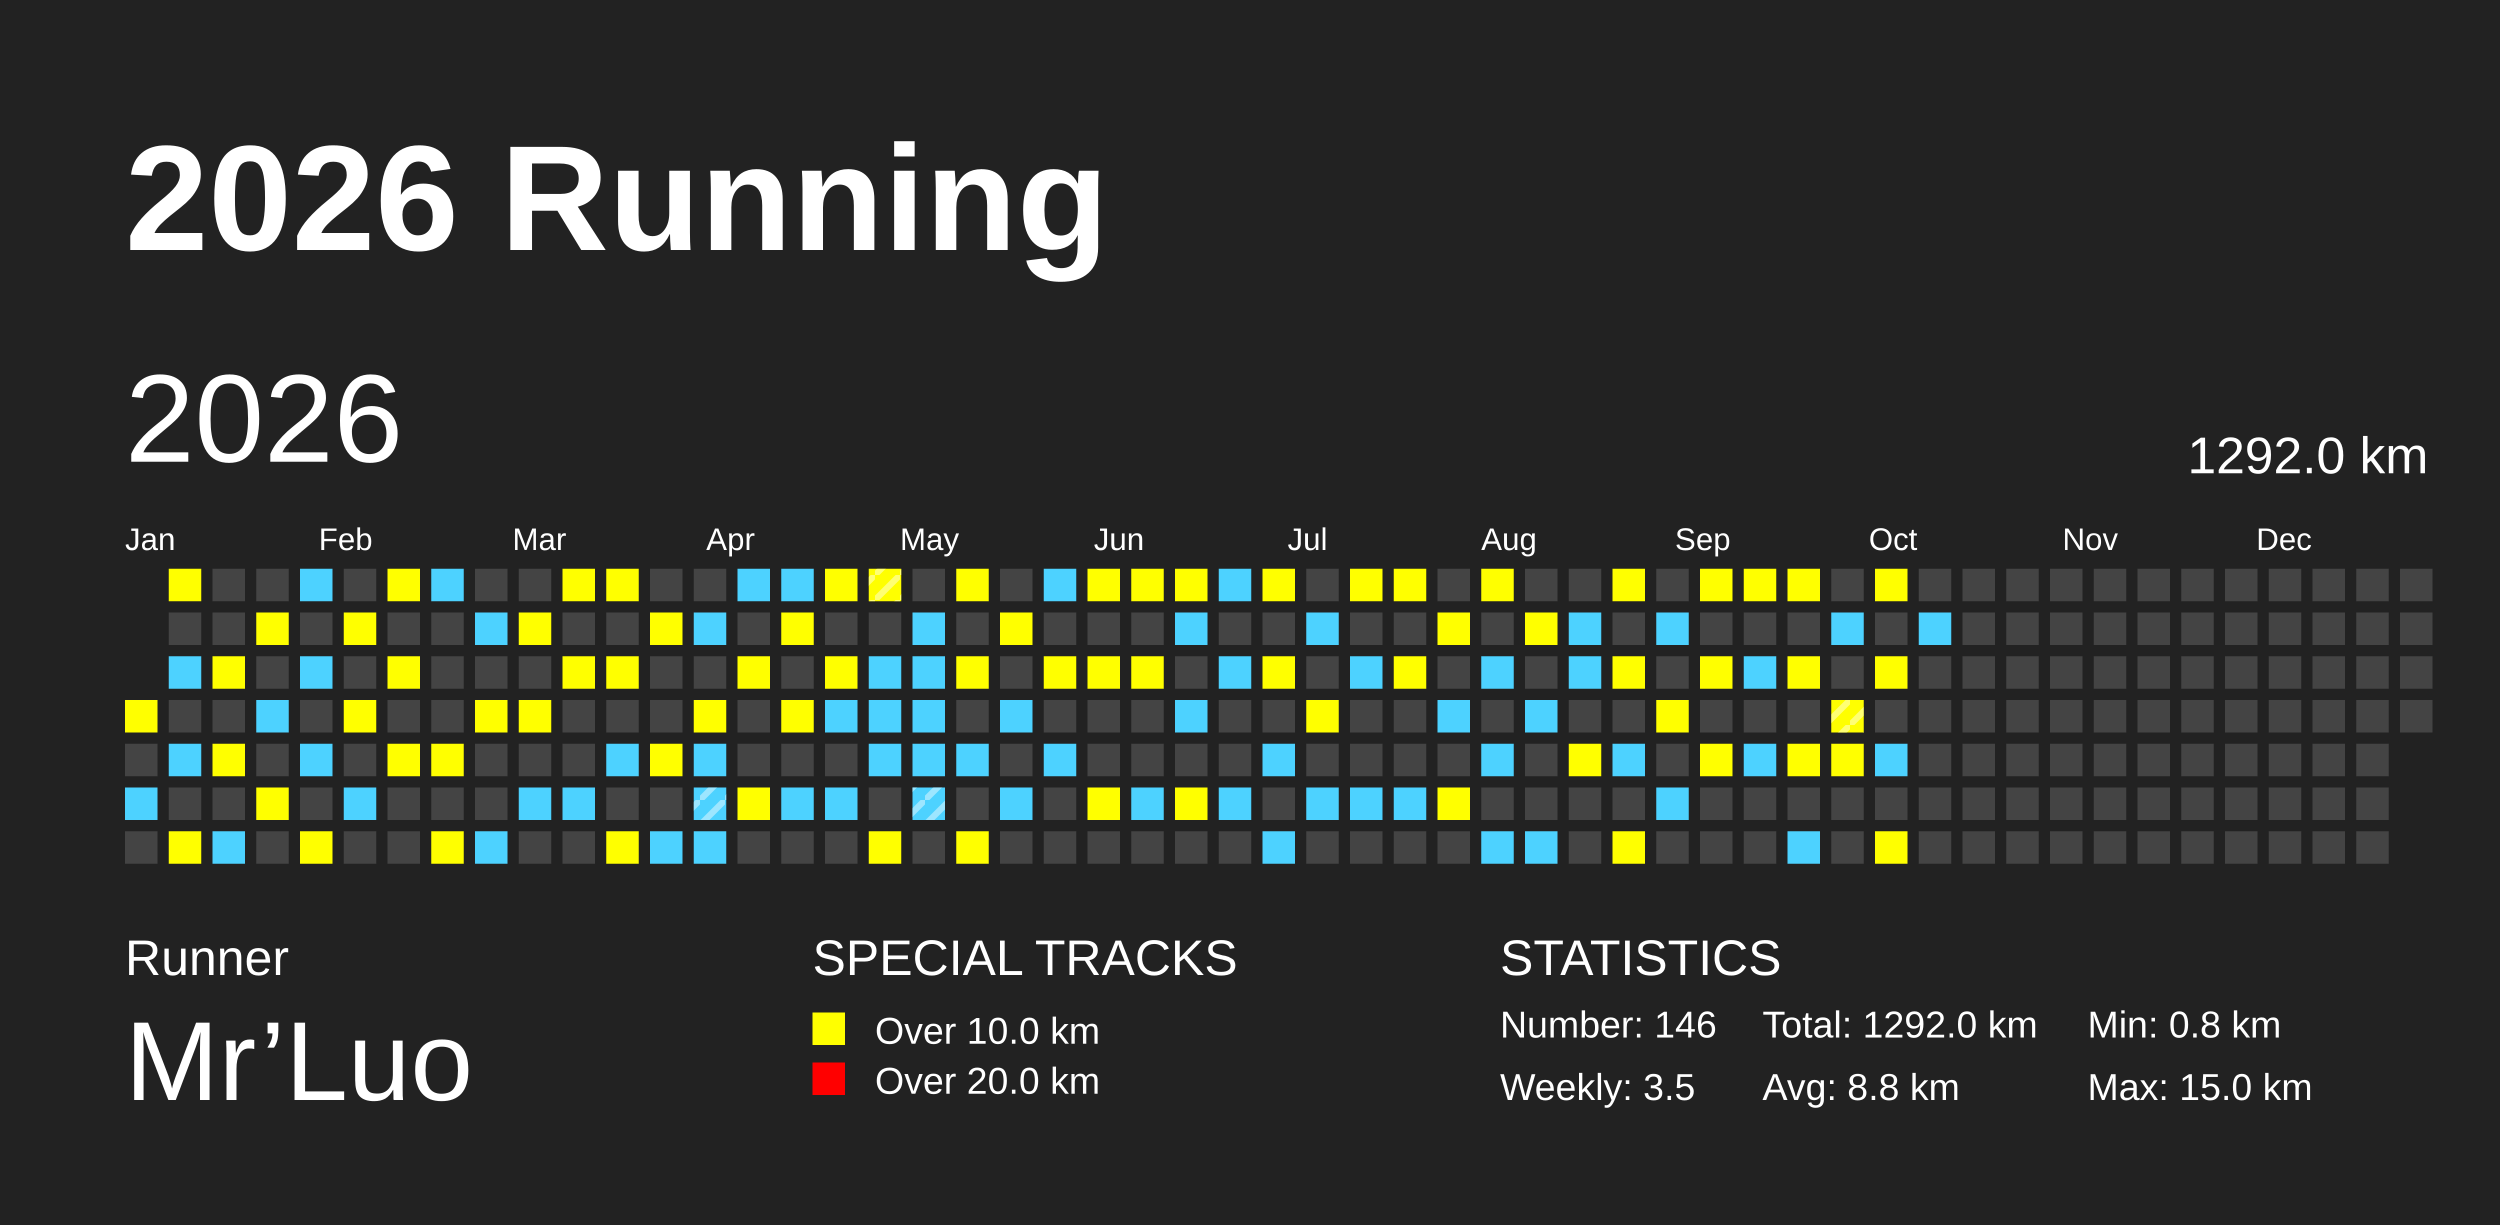
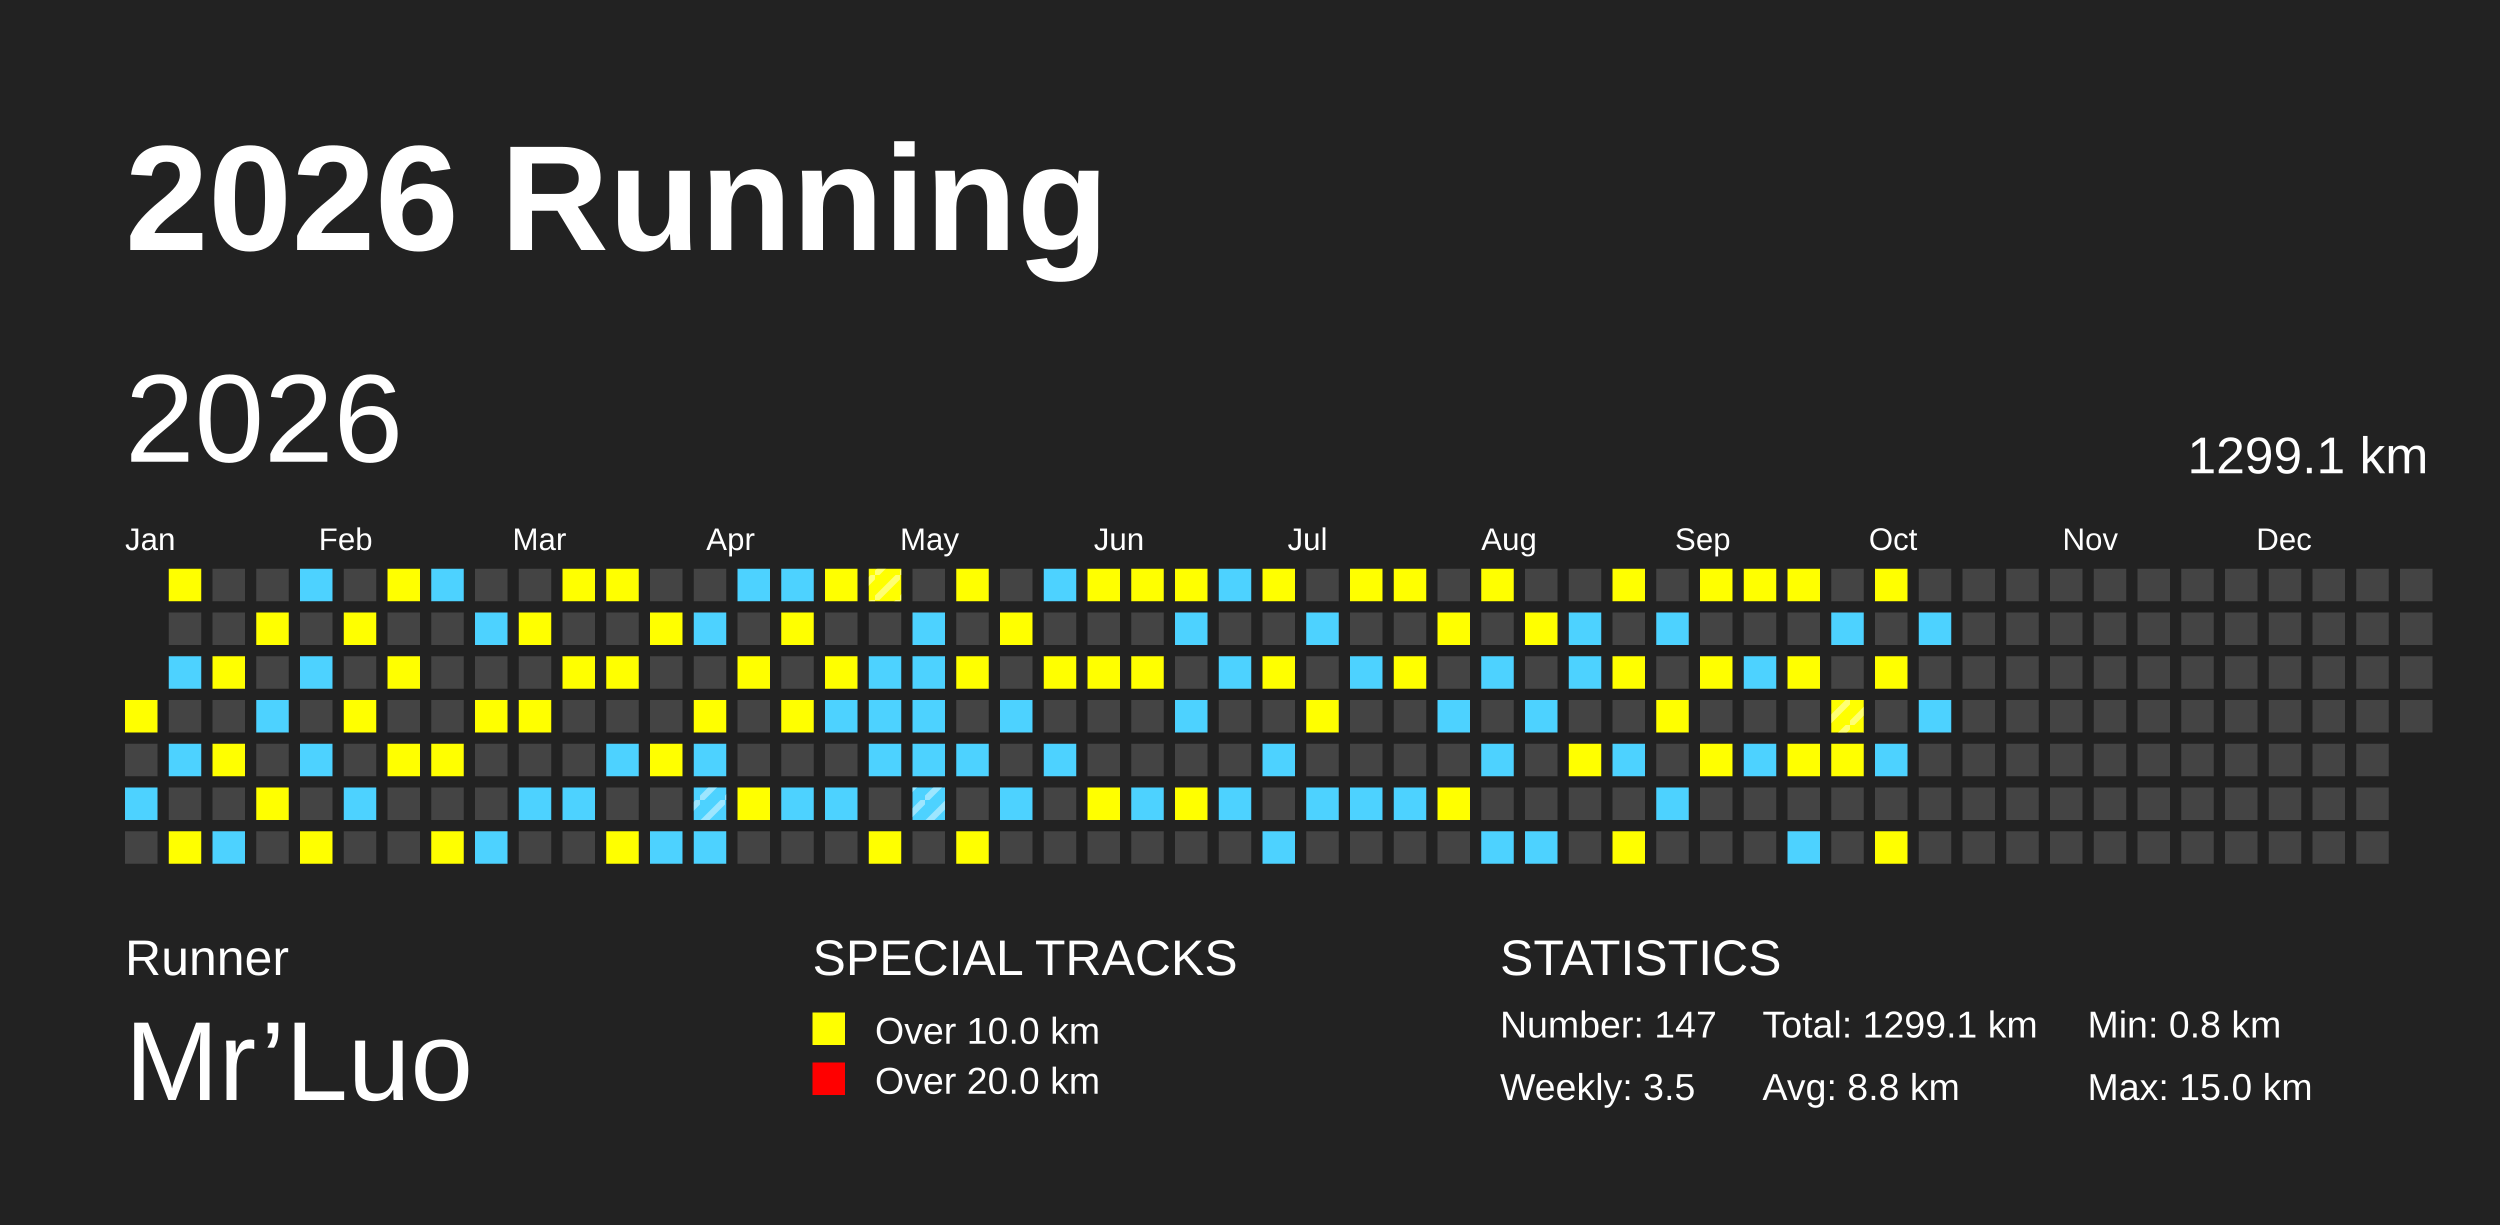
<svg xmlns="http://www.w3.org/2000/svg" baseProfile="full" height="98mm" version="1.1" viewBox="0,0,200,98" width="200mm">
  <defs>
    <pattern height="2" id="indoor-stripe" patternUnits="userSpaceOnUse" width="2">
      <line stroke="white" stroke-opacity="0.45" stroke-width="0.5" x1="0" x2="2" y1="2" y2="0" />
    </pattern>
  </defs>
  <rect fill="#222222" height="98" width="200" x="0" y="0" />
  <text fill="#FFFFFF" style="font-size:12px; font-family:Arial; font-weight:bold;" x="10" y="20">2026 Running</text>
  <text fill="#FFFFFF" style="font-size:4px; font-family:Arial" x="10" y="78">Runner</text>
  <text fill="#FFFFFF" style="font-size:9px; font-family:Arial" x="10" y="88">Mr’Luo</text>
  <text fill="#FFFFFF" style="font-size:4px; font-family:Arial" x="65" y="78">SPECIAL TRACKS</text>
  <rect fill="yellow" height="2.6" width="2.6" x="65" y="81" />
  <text fill="#FFFFFF" style="font-size:3px; font-family:Arial" x="70" y="83.5">Over 10.0 km</text>
  <rect fill="red" height="2.6" width="2.6" x="65" y="85" />
  <text fill="#FFFFFF" style="font-size:3px; font-family:Arial" x="70" y="87.5">Over 20.0 km</text>
  <text fill="#FFFFFF" style="font-size:4px; font-family:Arial" x="120" y="78">STATISTICS</text>
-   <text fill="#FFFFFF" style="font-size:3px; font-family:Arial" x="120" y="83">Number: 146</text>
+   <text fill="#FFFFFF" style="font-size:3px; font-family:Arial" x="120" y="83">Number: 147</text>
  <text fill="#FFFFFF" style="font-size:3px; font-family:Arial" x="120" y="88">Weekly: 3.5</text>
-   <text fill="#FFFFFF" style="font-size:3px; font-family:Arial" x="141" y="83">Total: 1292.0 km</text>
+   <text fill="#FFFFFF" style="font-size:3px; font-family:Arial" x="141" y="83">Total: 1299.1 km</text>
  <text fill="#FFFFFF" style="font-size:3px; font-family:Arial" x="141" y="88">Avg: 8.8 km</text>
  <text fill="#FFFFFF" style="font-size:3px; font-family:Arial" x="167" y="83">Min: 0.8 km</text>
  <text fill="#FFFFFF" style="font-size:3px; font-family:Arial" x="167" y="88">Max: 15.0 km</text>
  <text dominant-baseline="hanging" fill="#FFFFFF" style="font-size:10.0px; font-family:Arial;" x="10" y="30">2026</text>
-   <text dominant-baseline="hanging" fill="#FFFFFF" style="font-size:4.125px; font-family:Arial;" x="175" y="35">1292.0 km</text>
+   <text dominant-baseline="hanging" fill="#FFFFFF" style="font-size:4.125px; font-family:Arial;" x="175" y="35">1299.1 km</text>
  <text fill="#FFFFFF" style="font-size:2.5px; font-family:Arial" x="10.0" y="44">Jan</text>
  <text fill="#FFFFFF" style="font-size:2.5px; font-family:Arial" x="25.5" y="44">Feb</text>
  <text fill="#FFFFFF" style="font-size:2.5px; font-family:Arial" x="41.0" y="44">Mar</text>
  <text fill="#FFFFFF" style="font-size:2.5px; font-family:Arial" x="56.5" y="44">Apr</text>
  <text fill="#FFFFFF" style="font-size:2.5px; font-family:Arial" x="72.0" y="44">May</text>
  <text fill="#FFFFFF" style="font-size:2.5px; font-family:Arial" x="87.5" y="44">Jun</text>
  <text fill="#FFFFFF" style="font-size:2.5px; font-family:Arial" x="103.0" y="44">Jul</text>
  <text fill="#FFFFFF" style="font-size:2.5px; font-family:Arial" x="118.5" y="44">Aug</text>
  <text fill="#FFFFFF" style="font-size:2.5px; font-family:Arial" x="134.0" y="44">Sep</text>
  <text fill="#FFFFFF" style="font-size:2.5px; font-family:Arial" x="149.5" y="44">Oct</text>
  <text fill="#FFFFFF" style="font-size:2.5px; font-family:Arial" x="165.0" y="44">Nov</text>
  <text fill="#FFFFFF" style="font-size:2.5px; font-family:Arial" x="180.5" y="44">Dec</text>
  <rect fill="yellow" height="2.6" width="2.6" x="10.0" y="56.0" />
  <rect fill="#444444" height="2.6" width="2.6" x="10.0" y="59.5" />
  <rect fill="#4DD2FF" height="2.6" width="2.6" x="10.0" y="63.0" />
  <rect fill="#444444" height="2.6" width="2.6" x="10.0" y="66.5" />
  <rect fill="yellow" height="2.6" width="2.6" x="13.5" y="45.5" />
  <rect fill="#444444" height="2.6" width="2.6" x="13.5" y="49.0" />
  <rect fill="#4DD2FF" height="2.6" width="2.6" x="13.5" y="52.5" />
  <rect fill="#444444" height="2.6" width="2.6" x="13.5" y="56.0" />
  <rect fill="#4DD2FF" height="2.6" width="2.6" x="13.5" y="59.5" />
  <rect fill="#444444" height="2.6" width="2.6" x="13.5" y="63.0" />
  <rect fill="yellow" height="2.6" width="2.6" x="13.5" y="66.5" />
  <rect fill="#444444" height="2.6" width="2.6" x="17.0" y="45.5" />
  <rect fill="#444444" height="2.6" width="2.6" x="17.0" y="49.0" />
  <rect fill="yellow" height="2.6" width="2.6" x="17.0" y="52.5" />
  <rect fill="#444444" height="2.6" width="2.6" x="17.0" y="56.0" />
  <rect fill="yellow" height="2.6" width="2.6" x="17.0" y="59.5" />
  <rect fill="#444444" height="2.6" width="2.6" x="17.0" y="63.0" />
  <rect fill="#4DD2FF" height="2.6" width="2.6" x="17.0" y="66.5" />
  <rect fill="#444444" height="2.6" width="2.6" x="20.5" y="45.5" />
  <rect fill="yellow" height="2.6" width="2.6" x="20.5" y="49.0" />
  <rect fill="#444444" height="2.6" width="2.6" x="20.5" y="52.5" />
  <rect fill="#4DD2FF" height="2.6" width="2.6" x="20.5" y="56.0" />
  <rect fill="#444444" height="2.6" width="2.6" x="20.5" y="59.5" />
  <rect fill="yellow" height="2.6" width="2.6" x="20.5" y="63.0" />
  <rect fill="#444444" height="2.6" width="2.6" x="20.5" y="66.5" />
  <rect fill="#4DD2FF" height="2.6" width="2.6" x="24.0" y="45.5" />
  <rect fill="#444444" height="2.6" width="2.6" x="24.0" y="49.0" />
  <rect fill="#4DD2FF" height="2.6" width="2.6" x="24.0" y="52.5" />
  <rect fill="#444444" height="2.6" width="2.6" x="24.0" y="56.0" />
  <rect fill="#4DD2FF" height="2.6" width="2.6" x="24.0" y="59.5" />
  <rect fill="#444444" height="2.6" width="2.6" x="24.0" y="63.0" />
  <rect fill="yellow" height="2.6" width="2.6" x="24.0" y="66.5" />
  <rect fill="#444444" height="2.6" width="2.6" x="27.5" y="45.5" />
  <rect fill="yellow" height="2.6" width="2.6" x="27.5" y="49.0" />
  <rect fill="#444444" height="2.6" width="2.6" x="27.5" y="52.5" />
  <rect fill="yellow" height="2.6" width="2.6" x="27.5" y="56.0" />
  <rect fill="#444444" height="2.6" width="2.6" x="27.5" y="59.5" />
  <rect fill="#4DD2FF" height="2.6" width="2.6" x="27.5" y="63.0" />
  <rect fill="#444444" height="2.6" width="2.6" x="27.5" y="66.5" />
  <rect fill="yellow" height="2.6" width="2.6" x="31.0" y="45.5" />
  <rect fill="#444444" height="2.6" width="2.6" x="31.0" y="49.0" />
  <rect fill="yellow" height="2.6" width="2.6" x="31.0" y="52.5" />
  <rect fill="#444444" height="2.6" width="2.6" x="31.0" y="56.0" />
  <rect fill="yellow" height="2.6" width="2.6" x="31.0" y="59.5" />
  <rect fill="#444444" height="2.6" width="2.6" x="31.0" y="63.0" />
  <rect fill="#444444" height="2.6" width="2.6" x="31.0" y="66.5" />
  <rect fill="#4DD2FF" height="2.6" width="2.6" x="34.5" y="45.5" />
  <rect fill="#444444" height="2.6" width="2.6" x="34.5" y="49.0" />
  <rect fill="#444444" height="2.6" width="2.6" x="34.5" y="52.5" />
  <rect fill="#444444" height="2.6" width="2.6" x="34.5" y="56.0" />
  <rect fill="yellow" height="2.6" width="2.6" x="34.5" y="59.5" />
  <rect fill="#444444" height="2.6" width="2.6" x="34.5" y="63.0" />
  <rect fill="yellow" height="2.6" width="2.6" x="34.5" y="66.5" />
  <rect fill="#444444" height="2.6" width="2.6" x="38.0" y="45.5" />
  <rect fill="#4DD2FF" height="2.6" width="2.6" x="38.0" y="49.0" />
  <rect fill="#444444" height="2.6" width="2.6" x="38.0" y="52.5" />
  <rect fill="yellow" height="2.6" width="2.6" x="38.0" y="56.0" />
  <rect fill="#444444" height="2.6" width="2.6" x="38.0" y="59.5" />
  <rect fill="#444444" height="2.6" width="2.6" x="38.0" y="63.0" />
  <rect fill="#4DD2FF" height="2.6" width="2.6" x="38.0" y="66.5" />
  <rect fill="#444444" height="2.6" width="2.6" x="41.5" y="45.5" />
  <rect fill="yellow" height="2.6" width="2.6" x="41.5" y="49.0" />
  <rect fill="#444444" height="2.6" width="2.6" x="41.5" y="52.5" />
  <rect fill="yellow" height="2.6" width="2.6" x="41.5" y="56.0" />
  <rect fill="#444444" height="2.6" width="2.6" x="41.5" y="59.5" />
  <rect fill="#4DD2FF" height="2.6" width="2.6" x="41.5" y="63.0" />
  <rect fill="#444444" height="2.6" width="2.6" x="41.5" y="66.5" />
  <rect fill="yellow" height="2.6" width="2.6" x="45.0" y="45.5" />
  <rect fill="#444444" height="2.6" width="2.6" x="45.0" y="49.0" />
  <rect fill="yellow" height="2.6" width="2.6" x="45.0" y="52.5" />
  <rect fill="#444444" height="2.6" width="2.6" x="45.0" y="56.0" />
  <rect fill="#444444" height="2.6" width="2.6" x="45.0" y="59.5" />
  <rect fill="#4DD2FF" height="2.6" width="2.6" x="45.0" y="63.0" />
  <rect fill="#444444" height="2.6" width="2.6" x="45.0" y="66.5" />
  <rect fill="yellow" height="2.6" width="2.6" x="48.5" y="45.5" />
  <rect fill="#444444" height="2.6" width="2.6" x="48.5" y="49.0" />
  <rect fill="yellow" height="2.6" width="2.6" x="48.5" y="52.5" />
  <rect fill="#444444" height="2.6" width="2.6" x="48.5" y="56.0" />
  <rect fill="#4DD2FF" height="2.6" width="2.6" x="48.5" y="59.5" />
  <rect fill="#444444" height="2.6" width="2.6" x="48.5" y="63.0" />
  <rect fill="yellow" height="2.6" width="2.6" x="48.5" y="66.5" />
  <rect fill="#444444" height="2.6" width="2.6" x="52.0" y="45.5" />
  <rect fill="yellow" height="2.6" width="2.6" x="52.0" y="49.0" />
  <rect fill="#444444" height="2.6" width="2.6" x="52.0" y="52.5" />
  <rect fill="#444444" height="2.6" width="2.6" x="52.0" y="56.0" />
  <rect fill="yellow" height="2.6" width="2.6" x="52.0" y="59.5" />
  <rect fill="#444444" height="2.6" width="2.6" x="52.0" y="63.0" />
  <rect fill="#4DD2FF" height="2.6" width="2.6" x="52.0" y="66.5" />
  <rect fill="#444444" height="2.6" width="2.6" x="55.5" y="45.5" />
  <rect fill="#4DD2FF" height="2.6" width="2.6" x="55.5" y="49.0" />
  <rect fill="#444444" height="2.6" width="2.6" x="55.5" y="52.5" />
  <rect fill="yellow" height="2.6" width="2.6" x="55.5" y="56.0" />
  <rect fill="#4DD2FF" height="2.6" width="2.6" x="55.5" y="59.5" />
  <rect fill="#4DD2FF" height="2.6" width="2.6" x="55.5" y="63.0" />
  <rect fill="url(#indoor-stripe)" height="2.6" style="pointer-events: none;" width="2.6" x="55.5" y="63.0" />
  <rect fill="#4DD2FF" height="2.6" width="2.6" x="55.5" y="66.5" />
  <rect fill="#4DD2FF" height="2.6" width="2.6" x="59.0" y="45.5" />
  <rect fill="#444444" height="2.6" width="2.6" x="59.0" y="49.0" />
  <rect fill="yellow" height="2.6" width="2.6" x="59.0" y="52.5" />
  <rect fill="#444444" height="2.6" width="2.6" x="59.0" y="56.0" />
  <rect fill="#444444" height="2.6" width="2.6" x="59.0" y="59.5" />
  <rect fill="yellow" height="2.6" width="2.6" x="59.0" y="63.0" />
  <rect fill="#444444" height="2.6" width="2.6" x="59.0" y="66.5" />
  <rect fill="#4DD2FF" height="2.6" width="2.6" x="62.5" y="45.5" />
  <rect fill="yellow" height="2.6" width="2.6" x="62.5" y="49.0" />
  <rect fill="#444444" height="2.6" width="2.6" x="62.5" y="52.5" />
  <rect fill="yellow" height="2.6" width="2.6" x="62.5" y="56.0" />
  <rect fill="#444444" height="2.6" width="2.6" x="62.5" y="59.5" />
  <rect fill="#4DD2FF" height="2.6" width="2.6" x="62.5" y="63.0" />
  <rect fill="#444444" height="2.6" width="2.6" x="62.5" y="66.5" />
  <rect fill="yellow" height="2.6" width="2.6" x="66.0" y="45.5" />
  <rect fill="#444444" height="2.6" width="2.6" x="66.0" y="49.0" />
  <rect fill="yellow" height="2.6" width="2.6" x="66.0" y="52.5" />
  <rect fill="#4DD2FF" height="2.6" width="2.6" x="66.0" y="56.0" />
  <rect fill="#444444" height="2.6" width="2.6" x="66.0" y="59.5" />
  <rect fill="#4DD2FF" height="2.6" width="2.6" x="66.0" y="63.0" />
  <rect fill="#444444" height="2.6" width="2.6" x="66.0" y="66.5" />
  <rect fill="yellow" height="2.6" width="2.6" x="69.5" y="45.5" />
  <rect fill="url(#indoor-stripe)" height="2.6" style="pointer-events: none;" width="2.6" x="69.5" y="45.5" />
  <rect fill="#444444" height="2.6" width="2.6" x="69.5" y="49.0" />
  <rect fill="#4DD2FF" height="2.6" width="2.6" x="69.5" y="52.5" />
  <rect fill="#4DD2FF" height="2.6" width="2.6" x="69.5" y="56.0" />
  <rect fill="#4DD2FF" height="2.6" width="2.6" x="69.5" y="59.5" />
  <rect fill="#444444" height="2.6" width="2.6" x="69.5" y="63.0" />
  <rect fill="yellow" height="2.6" width="2.6" x="69.5" y="66.5" />
  <rect fill="#444444" height="2.6" width="2.6" x="73.0" y="45.5" />
  <rect fill="#4DD2FF" height="2.6" width="2.6" x="73.0" y="49.0" />
  <rect fill="#4DD2FF" height="2.6" width="2.6" x="73.0" y="52.5" />
  <rect fill="#4DD2FF" height="2.6" width="2.6" x="73.0" y="56.0" />
  <rect fill="#4DD2FF" height="2.6" width="2.6" x="73.0" y="59.5" />
  <rect fill="#4DD2FF" height="2.6" width="2.6" x="73.0" y="63.0" />
  <rect fill="url(#indoor-stripe)" height="2.6" style="pointer-events: none;" width="2.6" x="73.0" y="63.0" />
  <rect fill="#444444" height="2.6" width="2.6" x="73.0" y="66.5" />
  <rect fill="yellow" height="2.6" width="2.6" x="76.5" y="45.5" />
  <rect fill="#444444" height="2.6" width="2.6" x="76.5" y="49.0" />
  <rect fill="yellow" height="2.6" width="2.6" x="76.5" y="52.5" />
  <rect fill="#444444" height="2.6" width="2.6" x="76.5" y="56.0" />
  <rect fill="#4DD2FF" height="2.6" width="2.6" x="76.5" y="59.5" />
  <rect fill="#444444" height="2.6" width="2.6" x="76.5" y="63.0" />
  <rect fill="yellow" height="2.6" width="2.6" x="76.5" y="66.5" />
  <rect fill="#444444" height="2.6" width="2.6" x="80.0" y="45.5" />
  <rect fill="yellow" height="2.6" width="2.6" x="80.0" y="49.0" />
  <rect fill="#444444" height="2.6" width="2.6" x="80.0" y="52.5" />
  <rect fill="#4DD2FF" height="2.6" width="2.6" x="80.0" y="56.0" />
  <rect fill="#444444" height="2.6" width="2.6" x="80.0" y="59.5" />
  <rect fill="#4DD2FF" height="2.6" width="2.6" x="80.0" y="63.0" />
  <rect fill="#444444" height="2.6" width="2.6" x="80.0" y="66.5" />
  <rect fill="#4DD2FF" height="2.6" width="2.6" x="83.5" y="45.5" />
  <rect fill="#444444" height="2.6" width="2.6" x="83.5" y="49.0" />
  <rect fill="yellow" height="2.6" width="2.6" x="83.5" y="52.5" />
  <rect fill="#444444" height="2.6" width="2.6" x="83.5" y="56.0" />
  <rect fill="#4DD2FF" height="2.6" width="2.6" x="83.5" y="59.5" />
  <rect fill="#444444" height="2.6" width="2.6" x="83.5" y="63.0" />
  <rect fill="#444444" height="2.6" width="2.6" x="83.5" y="66.5" />
  <rect fill="yellow" height="2.6" width="2.6" x="87.0" y="45.5" />
  <rect fill="#444444" height="2.6" width="2.6" x="87.0" y="49.0" />
  <rect fill="yellow" height="2.6" width="2.6" x="87.0" y="52.5" />
  <rect fill="#444444" height="2.6" width="2.6" x="87.0" y="56.0" />
  <rect fill="#444444" height="2.6" width="2.6" x="87.0" y="59.5" />
  <rect fill="yellow" height="2.6" width="2.6" x="87.0" y="63.0" />
  <rect fill="#444444" height="2.6" width="2.6" x="87.0" y="66.5" />
  <rect fill="yellow" height="2.6" width="2.6" x="90.5" y="45.5" />
  <rect fill="#444444" height="2.6" width="2.6" x="90.5" y="49.0" />
  <rect fill="yellow" height="2.6" width="2.6" x="90.5" y="52.5" />
  <rect fill="#444444" height="2.6" width="2.6" x="90.5" y="56.0" />
  <rect fill="#444444" height="2.6" width="2.6" x="90.5" y="59.5" />
  <rect fill="#4DD2FF" height="2.6" width="2.6" x="90.5" y="63.0" />
  <rect fill="#444444" height="2.6" width="2.6" x="90.5" y="66.5" />
  <rect fill="yellow" height="2.6" width="2.6" x="94.0" y="45.5" />
  <rect fill="#4DD2FF" height="2.6" width="2.6" x="94.0" y="49.0" />
  <rect fill="#444444" height="2.6" width="2.6" x="94.0" y="52.5" />
  <rect fill="#4DD2FF" height="2.6" width="2.6" x="94.0" y="56.0" />
  <rect fill="#444444" height="2.6" width="2.6" x="94.0" y="59.5" />
  <rect fill="yellow" height="2.6" width="2.6" x="94.0" y="63.0" />
  <rect fill="#444444" height="2.6" width="2.6" x="94.0" y="66.5" />
  <rect fill="#4DD2FF" height="2.6" width="2.6" x="97.5" y="45.5" />
  <rect fill="#444444" height="2.6" width="2.6" x="97.5" y="49.0" />
  <rect fill="#4DD2FF" height="2.6" width="2.6" x="97.5" y="52.5" />
  <rect fill="#444444" height="2.6" width="2.6" x="97.5" y="56.0" />
  <rect fill="#444444" height="2.6" width="2.6" x="97.5" y="59.5" />
  <rect fill="#4DD2FF" height="2.6" width="2.6" x="97.5" y="63.0" />
  <rect fill="#444444" height="2.6" width="2.6" x="97.5" y="66.5" />
  <rect fill="yellow" height="2.6" width="2.6" x="101.0" y="45.5" />
  <rect fill="#444444" height="2.6" width="2.6" x="101.0" y="49.0" />
  <rect fill="yellow" height="2.6" width="2.6" x="101.0" y="52.5" />
  <rect fill="#444444" height="2.6" width="2.6" x="101.0" y="56.0" />
  <rect fill="#4DD2FF" height="2.6" width="2.6" x="101.0" y="59.5" />
  <rect fill="#444444" height="2.6" width="2.6" x="101.0" y="63.0" />
  <rect fill="#4DD2FF" height="2.6" width="2.6" x="101.0" y="66.5" />
  <rect fill="#444444" height="2.6" width="2.6" x="104.5" y="45.5" />
  <rect fill="#4DD2FF" height="2.6" width="2.6" x="104.5" y="49.0" />
  <rect fill="#444444" height="2.6" width="2.6" x="104.5" y="52.5" />
  <rect fill="yellow" height="2.6" width="2.6" x="104.5" y="56.0" />
  <rect fill="#444444" height="2.6" width="2.6" x="104.5" y="59.5" />
  <rect fill="#4DD2FF" height="2.6" width="2.6" x="104.5" y="63.0" />
  <rect fill="#444444" height="2.6" width="2.6" x="104.5" y="66.5" />
  <rect fill="yellow" height="2.6" width="2.6" x="108.0" y="45.5" />
  <rect fill="#444444" height="2.6" width="2.6" x="108.0" y="49.0" />
  <rect fill="#4DD2FF" height="2.6" width="2.6" x="108.0" y="52.5" />
  <rect fill="#444444" height="2.6" width="2.6" x="108.0" y="56.0" />
  <rect fill="#444444" height="2.6" width="2.6" x="108.0" y="59.5" />
  <rect fill="#4DD2FF" height="2.6" width="2.6" x="108.0" y="63.0" />
  <rect fill="#444444" height="2.6" width="2.6" x="108.0" y="66.5" />
  <rect fill="yellow" height="2.6" width="2.6" x="111.5" y="45.5" />
  <rect fill="#444444" height="2.6" width="2.6" x="111.5" y="49.0" />
  <rect fill="yellow" height="2.6" width="2.6" x="111.5" y="52.5" />
  <rect fill="#444444" height="2.6" width="2.6" x="111.5" y="56.0" />
  <rect fill="#444444" height="2.6" width="2.6" x="111.5" y="59.5" />
  <rect fill="#4DD2FF" height="2.6" width="2.6" x="111.5" y="63.0" />
  <rect fill="#444444" height="2.6" width="2.6" x="111.5" y="66.5" />
  <rect fill="#444444" height="2.6" width="2.6" x="115.0" y="45.5" />
  <rect fill="yellow" height="2.6" width="2.6" x="115.0" y="49.0" />
  <rect fill="#444444" height="2.6" width="2.6" x="115.0" y="52.5" />
  <rect fill="#4DD2FF" height="2.6" width="2.6" x="115.0" y="56.0" />
  <rect fill="#444444" height="2.6" width="2.6" x="115.0" y="59.5" />
  <rect fill="yellow" height="2.6" width="2.6" x="115.0" y="63.0" />
  <rect fill="#444444" height="2.6" width="2.6" x="115.0" y="66.5" />
  <rect fill="yellow" height="2.6" width="2.6" x="118.5" y="45.5" />
  <rect fill="#444444" height="2.6" width="2.6" x="118.5" y="49.0" />
  <rect fill="#4DD2FF" height="2.6" width="2.6" x="118.5" y="52.5" />
  <rect fill="#444444" height="2.6" width="2.6" x="118.5" y="56.0" />
  <rect fill="#4DD2FF" height="2.6" width="2.6" x="118.5" y="59.5" />
  <rect fill="#444444" height="2.6" width="2.6" x="118.5" y="63.0" />
  <rect fill="#4DD2FF" height="2.6" width="2.6" x="118.5" y="66.5" />
  <rect fill="#444444" height="2.6" width="2.6" x="122.0" y="45.5" />
  <rect fill="yellow" height="2.6" width="2.6" x="122.0" y="49.0" />
  <rect fill="#444444" height="2.6" width="2.6" x="122.0" y="52.5" />
  <rect fill="#4DD2FF" height="2.6" width="2.6" x="122.0" y="56.0" />
  <rect fill="#444444" height="2.6" width="2.6" x="122.0" y="59.5" />
  <rect fill="#444444" height="2.6" width="2.6" x="122.0" y="63.0" />
  <rect fill="#4DD2FF" height="2.6" width="2.6" x="122.0" y="66.5" />
  <rect fill="#444444" height="2.6" width="2.6" x="125.5" y="45.5" />
  <rect fill="#4DD2FF" height="2.6" width="2.6" x="125.5" y="49.0" />
  <rect fill="#4DD2FF" height="2.6" width="2.6" x="125.5" y="52.5" />
  <rect fill="#444444" height="2.6" width="2.6" x="125.5" y="56.0" />
  <rect fill="yellow" height="2.6" width="2.6" x="125.5" y="59.5" />
  <rect fill="#444444" height="2.6" width="2.6" x="125.5" y="63.0" />
  <rect fill="#444444" height="2.6" width="2.6" x="125.5" y="66.5" />
  <rect fill="yellow" height="2.6" width="2.6" x="129.0" y="45.5" />
  <rect fill="#444444" height="2.6" width="2.6" x="129.0" y="49.0" />
  <rect fill="yellow" height="2.6" width="2.6" x="129.0" y="52.5" />
  <rect fill="#444444" height="2.6" width="2.6" x="129.0" y="56.0" />
  <rect fill="#4DD2FF" height="2.6" width="2.6" x="129.0" y="59.5" />
  <rect fill="#444444" height="2.6" width="2.6" x="129.0" y="63.0" />
  <rect fill="yellow" height="2.6" width="2.6" x="129.0" y="66.5" />
  <rect fill="#444444" height="2.6" width="2.6" x="132.5" y="45.5" />
  <rect fill="#4DD2FF" height="2.6" width="2.6" x="132.5" y="49.0" />
  <rect fill="#444444" height="2.6" width="2.6" x="132.5" y="52.5" />
  <rect fill="yellow" height="2.6" width="2.6" x="132.5" y="56.0" />
  <rect fill="#444444" height="2.6" width="2.6" x="132.5" y="59.5" />
  <rect fill="#4DD2FF" height="2.6" width="2.6" x="132.5" y="63.0" />
  <rect fill="#444444" height="2.6" width="2.6" x="132.5" y="66.5" />
  <rect fill="yellow" height="2.6" width="2.6" x="136.0" y="45.5" />
  <rect fill="#444444" height="2.6" width="2.6" x="136.0" y="49.0" />
  <rect fill="yellow" height="2.6" width="2.6" x="136.0" y="52.5" />
  <rect fill="#444444" height="2.6" width="2.6" x="136.0" y="56.0" />
  <rect fill="yellow" height="2.6" width="2.6" x="136.0" y="59.5" />
  <rect fill="#444444" height="2.6" width="2.6" x="136.0" y="63.0" />
  <rect fill="#444444" height="2.6" width="2.6" x="136.0" y="66.5" />
  <rect fill="yellow" height="2.6" width="2.6" x="139.5" y="45.5" />
  <rect fill="#444444" height="2.6" width="2.6" x="139.5" y="49.0" />
  <rect fill="#4DD2FF" height="2.6" width="2.6" x="139.5" y="52.5" />
  <rect fill="#444444" height="2.6" width="2.6" x="139.5" y="56.0" />
  <rect fill="#4DD2FF" height="2.6" width="2.6" x="139.5" y="59.5" />
  <rect fill="#444444" height="2.6" width="2.6" x="139.5" y="63.0" />
  <rect fill="#444444" height="2.6" width="2.6" x="139.5" y="66.5" />
  <rect fill="yellow" height="2.6" width="2.6" x="143.0" y="45.5" />
  <rect fill="#444444" height="2.6" width="2.6" x="143.0" y="49.0" />
  <rect fill="yellow" height="2.6" width="2.6" x="143.0" y="52.5" />
  <rect fill="#444444" height="2.6" width="2.6" x="143.0" y="56.0" />
  <rect fill="yellow" height="2.6" width="2.6" x="143.0" y="59.5" />
  <rect fill="#444444" height="2.6" width="2.6" x="143.0" y="63.0" />
  <rect fill="#4DD2FF" height="2.6" width="2.6" x="143.0" y="66.5" />
  <rect fill="#444444" height="2.6" width="2.6" x="146.5" y="45.5" />
  <rect fill="#4DD2FF" height="2.6" width="2.6" x="146.5" y="49.0" />
  <rect fill="#444444" height="2.6" width="2.6" x="146.5" y="52.5" />
  <rect fill="yellow" height="2.6" width="2.6" x="146.5" y="56.0" />
  <rect fill="url(#indoor-stripe)" height="2.6" style="pointer-events: none;" width="2.6" x="146.5" y="56.0" />
  <rect fill="yellow" height="2.6" width="2.6" x="146.5" y="59.5" />
  <rect fill="#444444" height="2.6" width="2.6" x="146.5" y="63.0" />
  <rect fill="#444444" height="2.6" width="2.6" x="146.5" y="66.5" />
  <rect fill="yellow" height="2.6" width="2.6" x="150.0" y="45.5" />
  <rect fill="#444444" height="2.6" width="2.6" x="150.0" y="49.0" />
  <rect fill="yellow" height="2.6" width="2.6" x="150.0" y="52.5" />
  <rect fill="#444444" height="2.6" width="2.6" x="150.0" y="56.0" />
  <rect fill="#4DD2FF" height="2.6" width="2.6" x="150.0" y="59.5" />
  <rect fill="#444444" height="2.6" width="2.6" x="150.0" y="63.0" />
  <rect fill="yellow" height="2.6" width="2.6" x="150.0" y="66.5" />
  <rect fill="#444444" height="2.6" width="2.6" x="153.5" y="45.5" />
  <rect fill="#4DD2FF" height="2.6" width="2.6" x="153.5" y="49.0" />
  <rect fill="#444444" height="2.6" width="2.6" x="153.5" y="52.5" />
-   <rect fill="#444444" height="2.6" width="2.6" x="153.5" y="56.0" />
+   <rect fill="#4DD2FF" height="2.6" width="2.6" x="153.5" y="56.0" />
  <rect fill="#444444" height="2.6" width="2.6" x="153.5" y="59.5" />
  <rect fill="#444444" height="2.6" width="2.6" x="153.5" y="63.0" />
  <rect fill="#444444" height="2.6" width="2.6" x="153.5" y="66.5" />
  <rect fill="#444444" height="2.6" width="2.6" x="157.0" y="45.5" />
  <rect fill="#444444" height="2.6" width="2.6" x="157.0" y="49.0" />
  <rect fill="#444444" height="2.6" width="2.6" x="157.0" y="52.5" />
  <rect fill="#444444" height="2.6" width="2.6" x="157.0" y="56.0" />
  <rect fill="#444444" height="2.6" width="2.6" x="157.0" y="59.5" />
  <rect fill="#444444" height="2.6" width="2.6" x="157.0" y="63.0" />
  <rect fill="#444444" height="2.6" width="2.6" x="157.0" y="66.5" />
  <rect fill="#444444" height="2.6" width="2.6" x="160.5" y="45.5" />
  <rect fill="#444444" height="2.6" width="2.6" x="160.5" y="49.0" />
  <rect fill="#444444" height="2.6" width="2.6" x="160.5" y="52.5" />
  <rect fill="#444444" height="2.6" width="2.6" x="160.5" y="56.0" />
  <rect fill="#444444" height="2.6" width="2.6" x="160.5" y="59.5" />
  <rect fill="#444444" height="2.6" width="2.6" x="160.5" y="63.0" />
  <rect fill="#444444" height="2.6" width="2.6" x="160.5" y="66.5" />
  <rect fill="#444444" height="2.6" width="2.6" x="164.0" y="45.5" />
  <rect fill="#444444" height="2.6" width="2.6" x="164.0" y="49.0" />
  <rect fill="#444444" height="2.6" width="2.6" x="164.0" y="52.5" />
  <rect fill="#444444" height="2.6" width="2.6" x="164.0" y="56.0" />
  <rect fill="#444444" height="2.6" width="2.6" x="164.0" y="59.5" />
  <rect fill="#444444" height="2.6" width="2.6" x="164.0" y="63.0" />
  <rect fill="#444444" height="2.6" width="2.6" x="164.0" y="66.5" />
  <rect fill="#444444" height="2.6" width="2.6" x="167.5" y="45.5" />
  <rect fill="#444444" height="2.6" width="2.6" x="167.5" y="49.0" />
  <rect fill="#444444" height="2.6" width="2.6" x="167.5" y="52.5" />
  <rect fill="#444444" height="2.6" width="2.6" x="167.5" y="56.0" />
  <rect fill="#444444" height="2.6" width="2.6" x="167.5" y="59.5" />
  <rect fill="#444444" height="2.6" width="2.6" x="167.5" y="63.0" />
  <rect fill="#444444" height="2.6" width="2.6" x="167.5" y="66.5" />
  <rect fill="#444444" height="2.6" width="2.6" x="171.0" y="45.5" />
  <rect fill="#444444" height="2.6" width="2.6" x="171.0" y="49.0" />
  <rect fill="#444444" height="2.6" width="2.6" x="171.0" y="52.5" />
  <rect fill="#444444" height="2.6" width="2.6" x="171.0" y="56.0" />
  <rect fill="#444444" height="2.6" width="2.6" x="171.0" y="59.5" />
  <rect fill="#444444" height="2.6" width="2.6" x="171.0" y="63.0" />
  <rect fill="#444444" height="2.6" width="2.6" x="171.0" y="66.5" />
  <rect fill="#444444" height="2.6" width="2.6" x="174.5" y="45.5" />
  <rect fill="#444444" height="2.6" width="2.6" x="174.5" y="49.0" />
  <rect fill="#444444" height="2.6" width="2.6" x="174.5" y="52.5" />
  <rect fill="#444444" height="2.6" width="2.6" x="174.5" y="56.0" />
  <rect fill="#444444" height="2.6" width="2.6" x="174.5" y="59.5" />
  <rect fill="#444444" height="2.6" width="2.6" x="174.5" y="63.0" />
  <rect fill="#444444" height="2.6" width="2.6" x="174.5" y="66.5" />
  <rect fill="#444444" height="2.6" width="2.6" x="178.0" y="45.5" />
  <rect fill="#444444" height="2.6" width="2.6" x="178.0" y="49.0" />
  <rect fill="#444444" height="2.6" width="2.6" x="178.0" y="52.5" />
  <rect fill="#444444" height="2.6" width="2.6" x="178.0" y="56.0" />
  <rect fill="#444444" height="2.6" width="2.6" x="178.0" y="59.5" />
  <rect fill="#444444" height="2.6" width="2.6" x="178.0" y="63.0" />
  <rect fill="#444444" height="2.6" width="2.6" x="178.0" y="66.5" />
  <rect fill="#444444" height="2.6" width="2.6" x="181.5" y="45.5" />
  <rect fill="#444444" height="2.6" width="2.6" x="181.5" y="49.0" />
  <rect fill="#444444" height="2.6" width="2.6" x="181.5" y="52.5" />
  <rect fill="#444444" height="2.6" width="2.6" x="181.5" y="56.0" />
  <rect fill="#444444" height="2.6" width="2.6" x="181.5" y="59.5" />
  <rect fill="#444444" height="2.6" width="2.6" x="181.5" y="63.0" />
  <rect fill="#444444" height="2.6" width="2.6" x="181.5" y="66.5" />
  <rect fill="#444444" height="2.6" width="2.6" x="185.0" y="45.5" />
  <rect fill="#444444" height="2.6" width="2.6" x="185.0" y="49.0" />
  <rect fill="#444444" height="2.6" width="2.6" x="185.0" y="52.5" />
  <rect fill="#444444" height="2.6" width="2.6" x="185.0" y="56.0" />
  <rect fill="#444444" height="2.6" width="2.6" x="185.0" y="59.5" />
  <rect fill="#444444" height="2.6" width="2.6" x="185.0" y="63.0" />
  <rect fill="#444444" height="2.6" width="2.6" x="185.0" y="66.5" />
  <rect fill="#444444" height="2.6" width="2.6" x="188.5" y="45.5" />
  <rect fill="#444444" height="2.6" width="2.6" x="188.5" y="49.0" />
  <rect fill="#444444" height="2.6" width="2.6" x="188.5" y="52.5" />
  <rect fill="#444444" height="2.6" width="2.6" x="188.5" y="56.0" />
  <rect fill="#444444" height="2.6" width="2.6" x="188.5" y="59.5" />
  <rect fill="#444444" height="2.6" width="2.6" x="188.5" y="63.0" />
  <rect fill="#444444" height="2.6" width="2.6" x="188.5" y="66.5" />
  <rect fill="#444444" height="2.6" width="2.6" x="192.0" y="45.5" />
  <rect fill="#444444" height="2.6" width="2.6" x="192.0" y="49.0" />
  <rect fill="#444444" height="2.6" width="2.6" x="192.0" y="52.5" />
  <rect fill="#444444" height="2.6" width="2.6" x="192.0" y="56.0" />
</svg>
